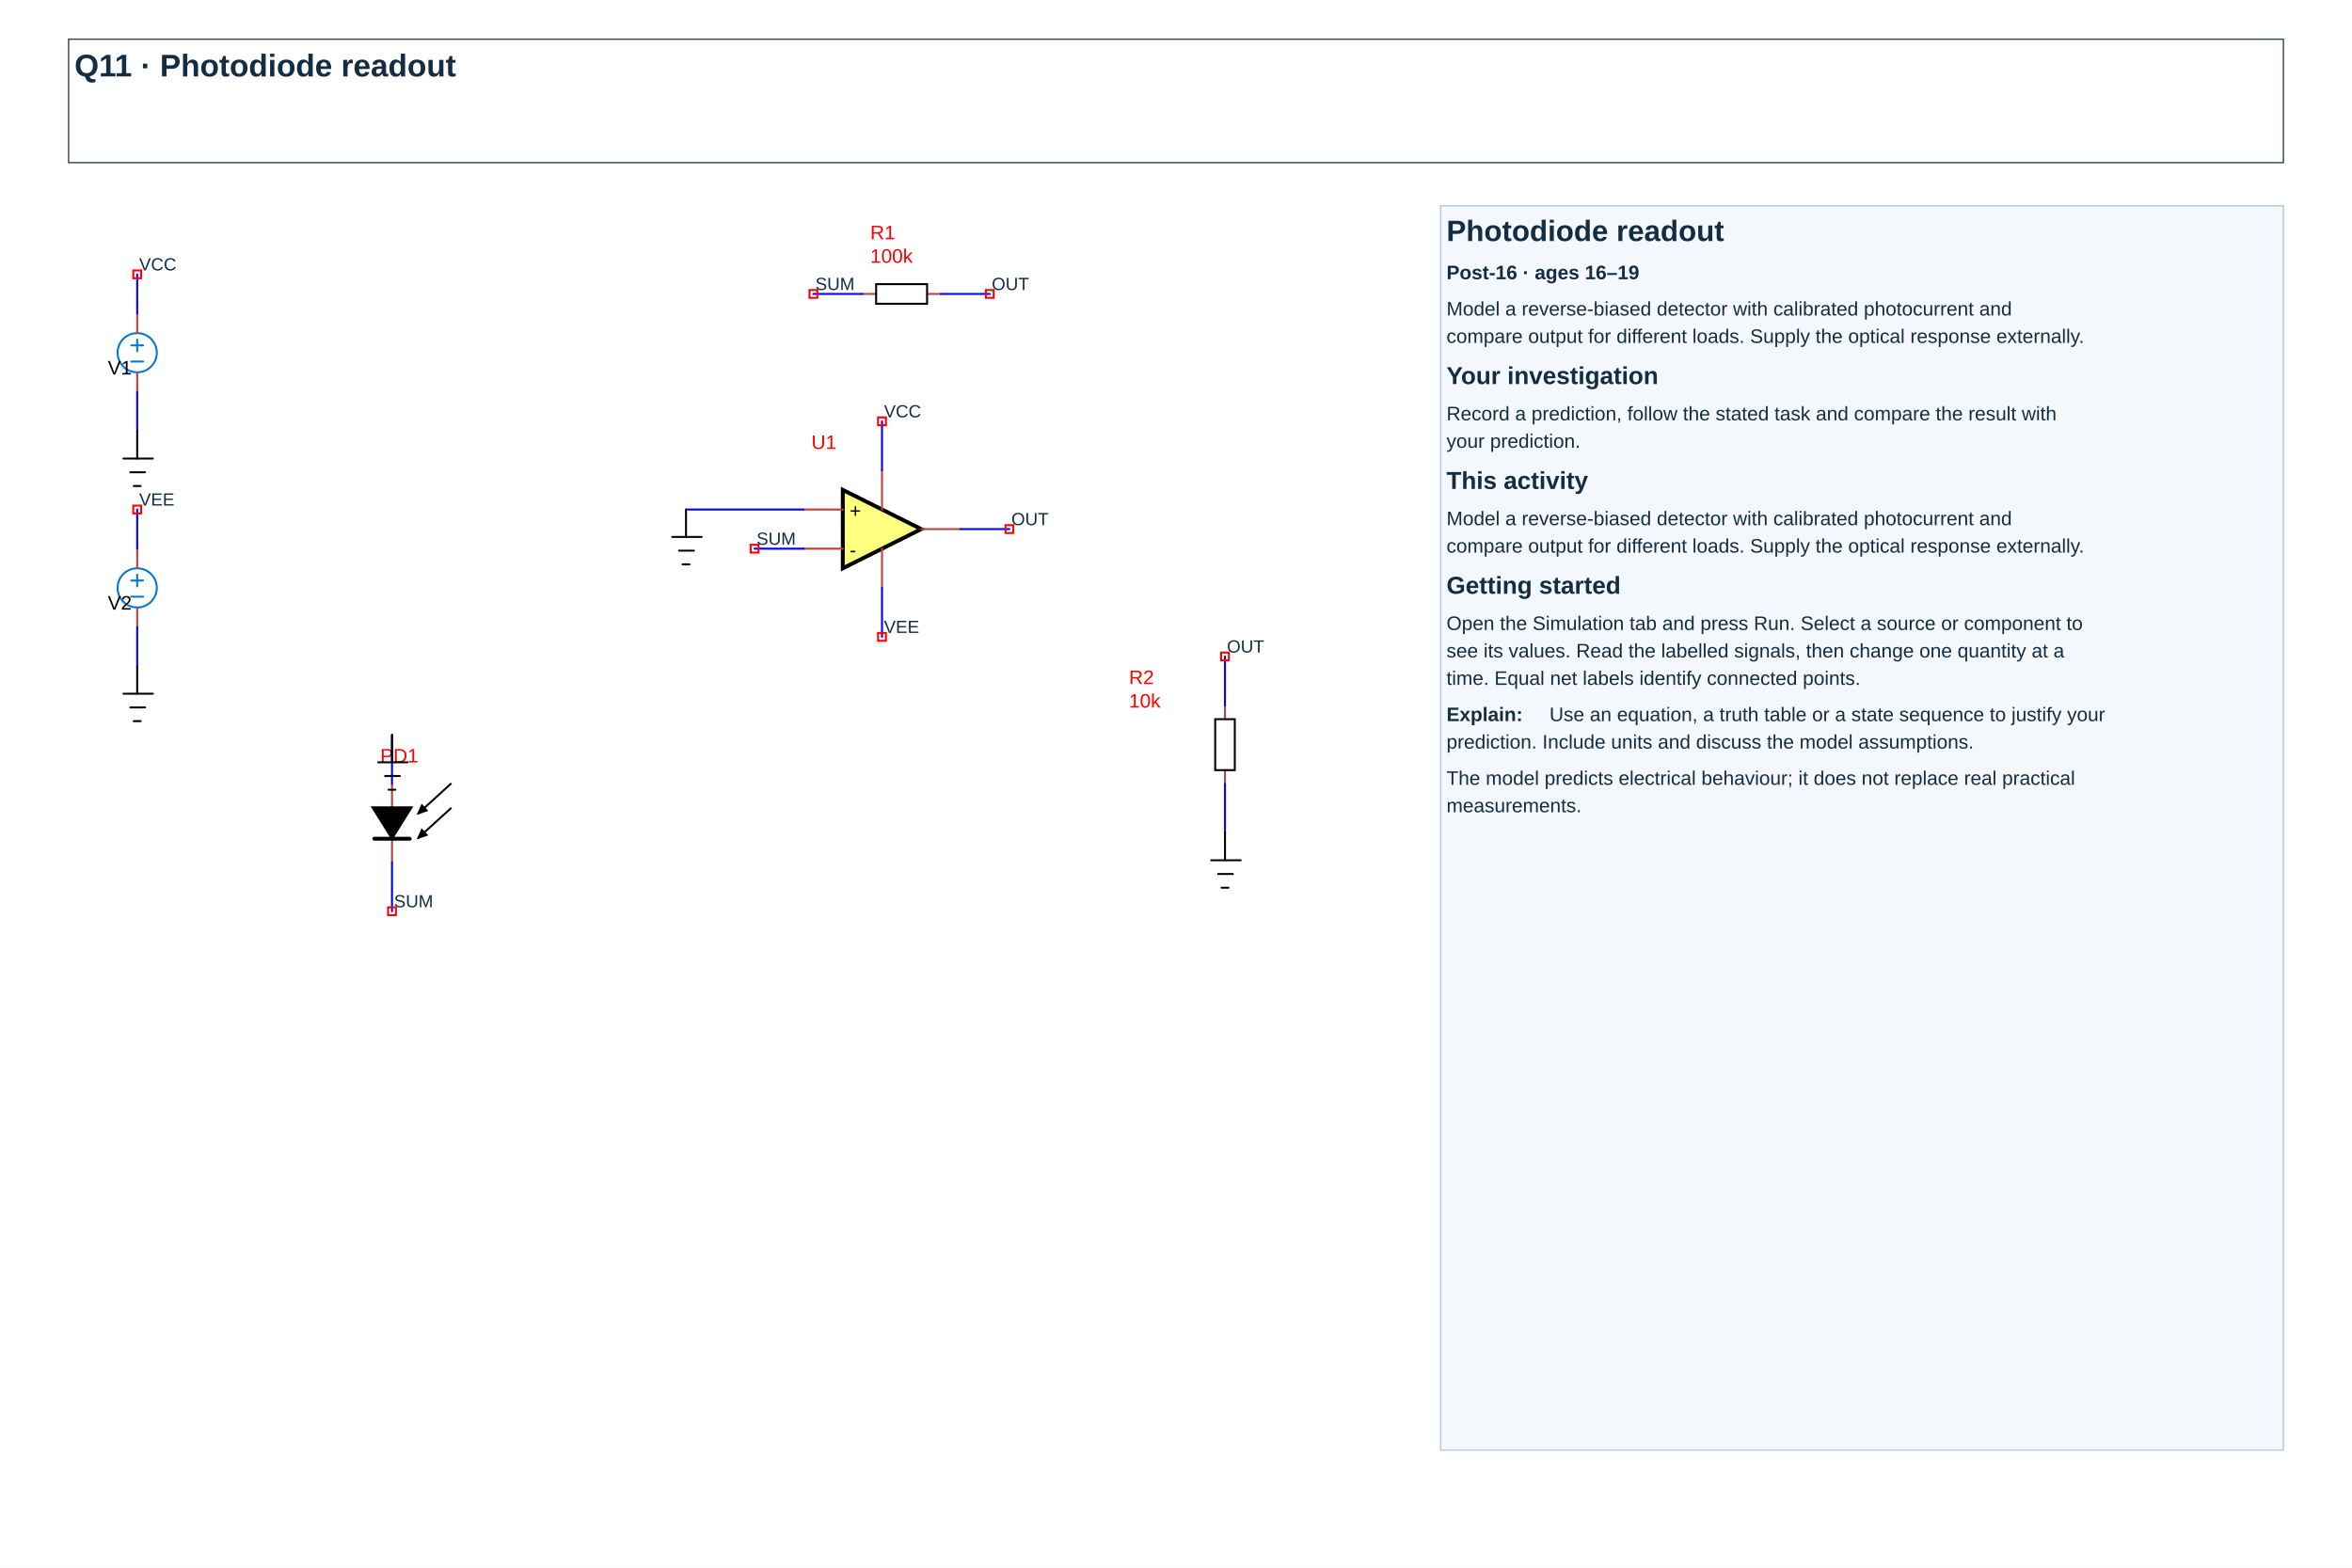
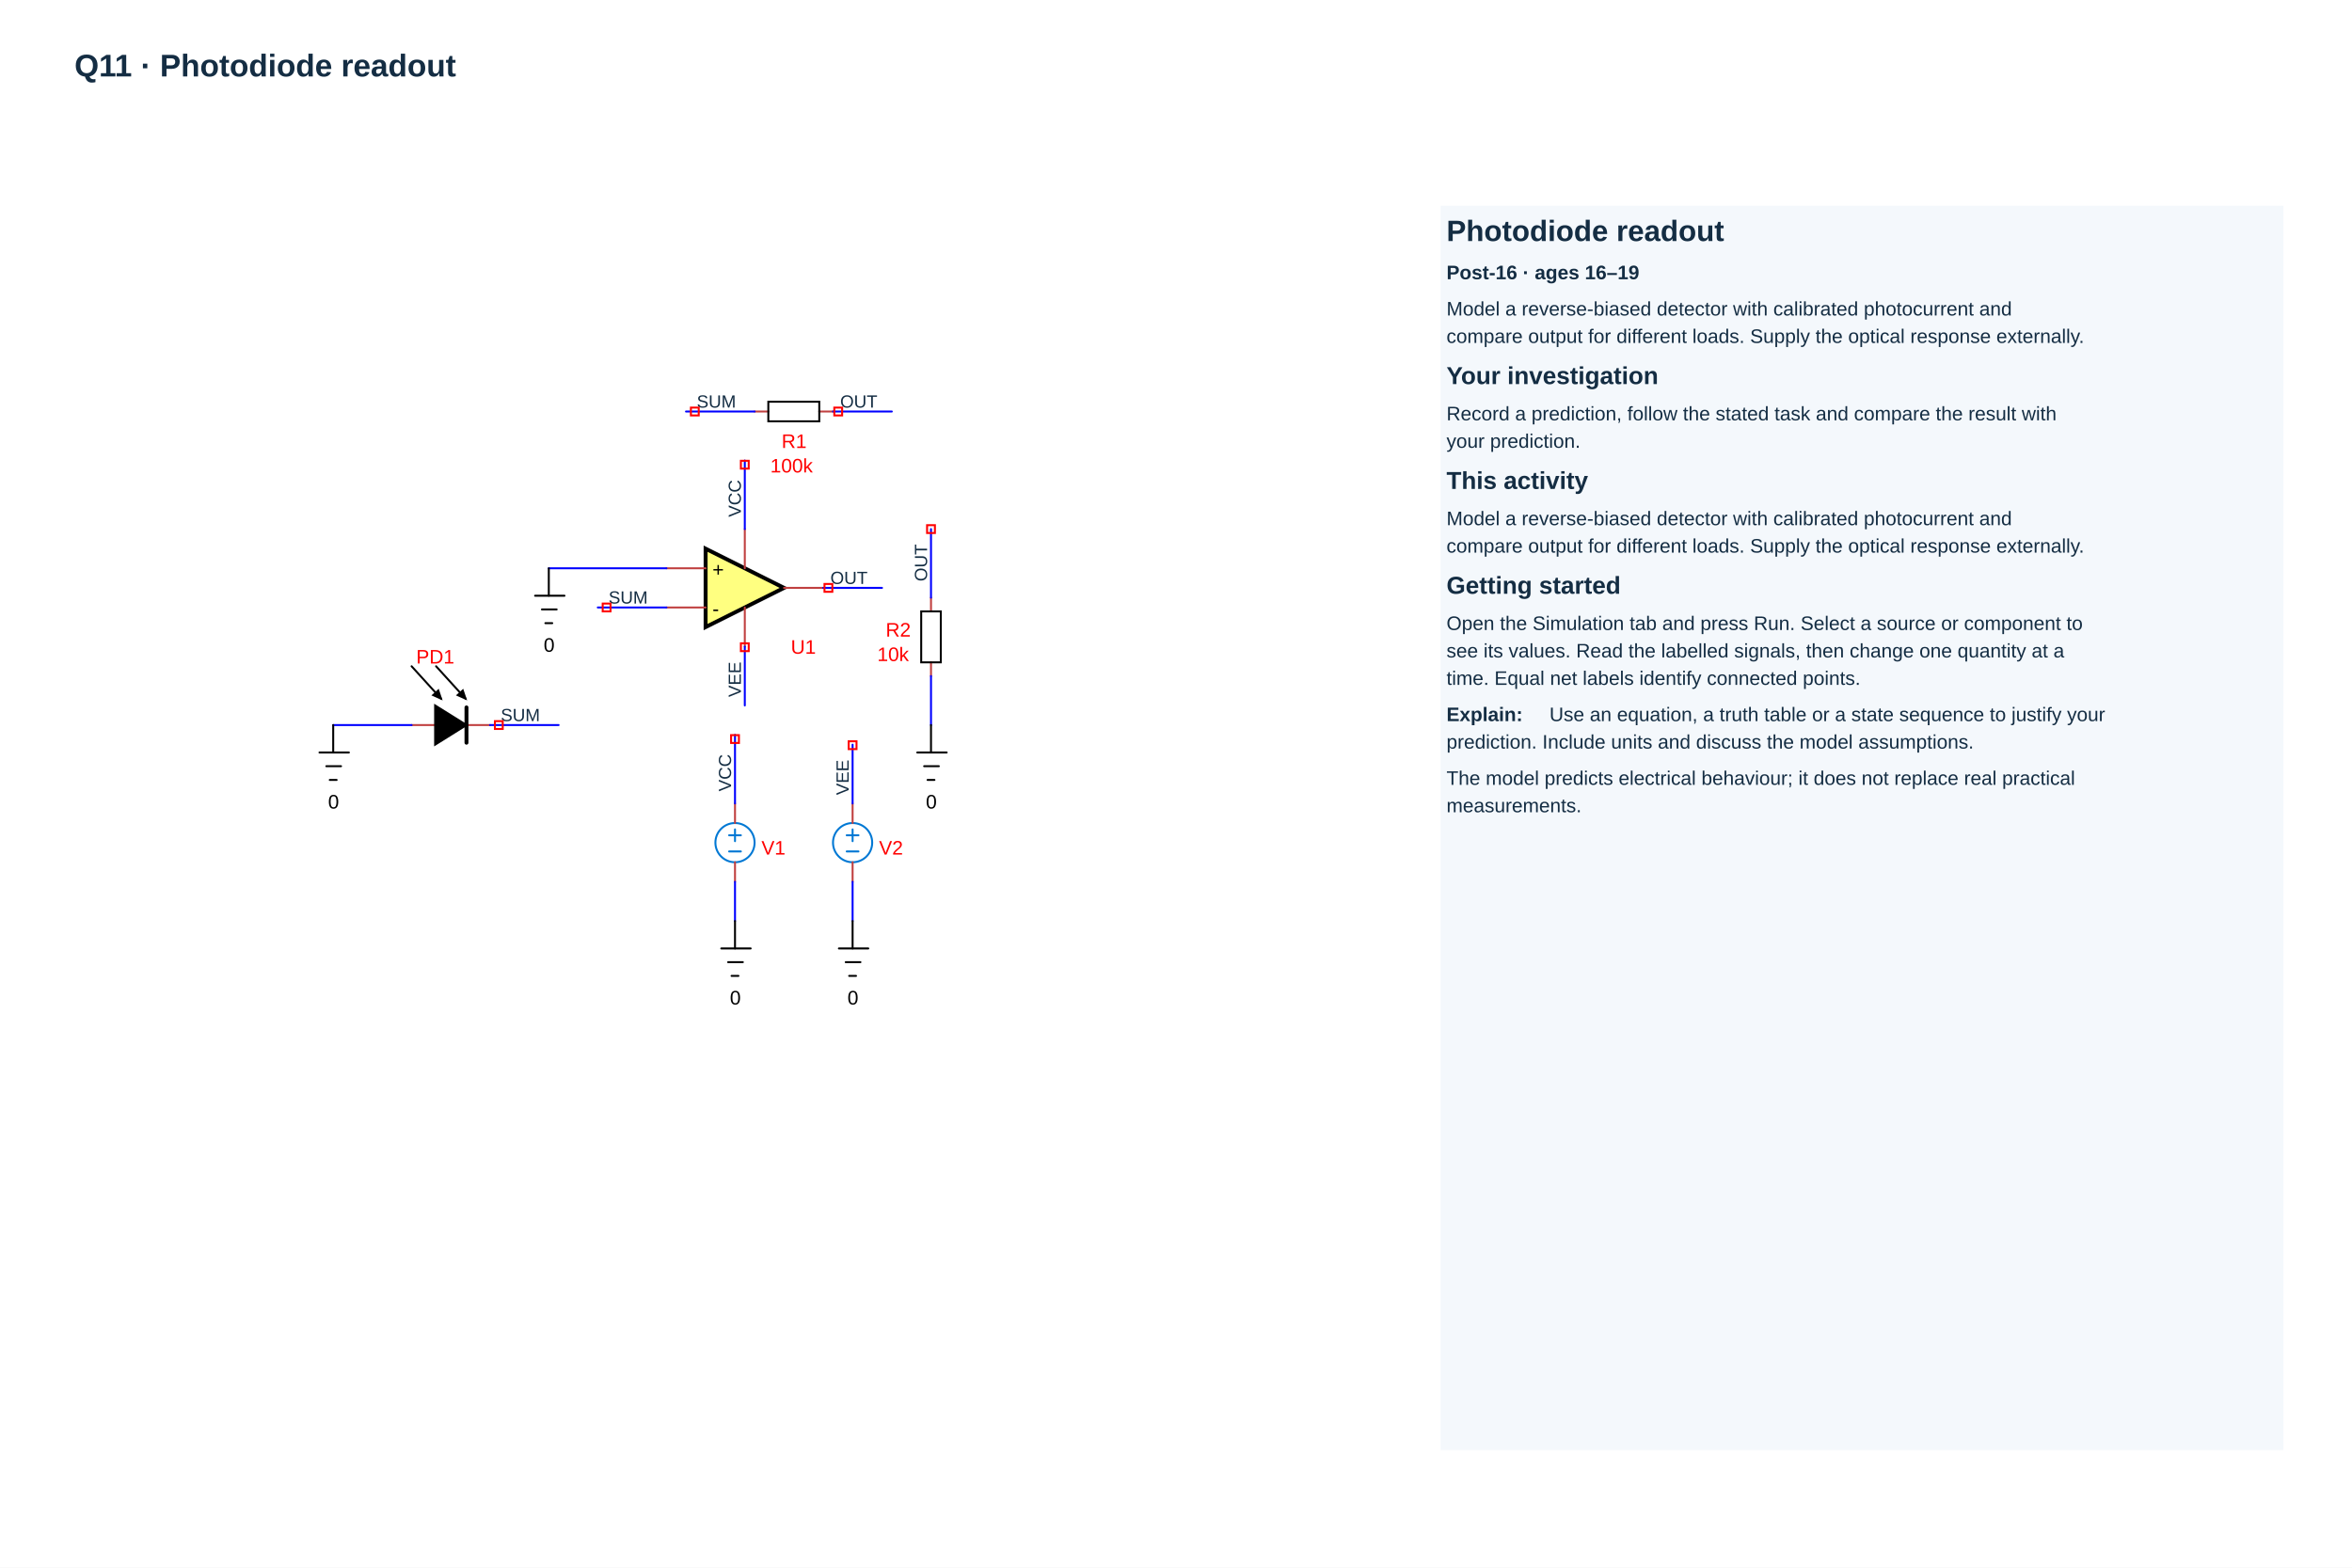
<svg xmlns="http://www.w3.org/2000/svg" width="1800" height="1200" viewBox="0 0 1200 800">
  <rect width="1200" height="800" fill="white" />
  <defs>
    <filter id="dropshadow" height="130%">
      <feGaussianBlur in="SourceAlpha" stdDeviation="3" />
      <feOffset dx="1" dy="1" result="offsetblur" />
      <feMerge>
        <feMergeNode />
        <feMergeNode in="SourceGraphic" />
      </feMerge>
    </filter>
  </defs>
-   <ellipse cx="70" cy="180" rx="10" ry="10" style="fill:none;stroke:#0078d4;stroke-width:1" />
-   <rect x="60" y="160" rx="0" ry="0" width="20" height="40" style="fill:none" />
-   <path d="M67 176.25 L73 176.25" style="fill:none;stroke:#0078d4;stroke-width:1" stroke-linecap="round" />
-   <path d="M70 173.25 L70 179.25" style="fill:none;stroke:#0078d4;stroke-width:1" stroke-linecap="round" />
-   <path d="M67 184.5 L73 184.5" style="fill:none;stroke:#0078d4;stroke-width:1" stroke-linecap="round" />
-   <g transform="rotate(90 70,160)">
-     <line x1="70" y1="160" x2="80" y2="160" stroke-linecap="round" />
-     <g style="fill:none;stroke:black;stroke-width:1">
-       <g style="stroke:#c04040">
-         <line x1="70" y1="160" x2="80" y2="160" stroke-linecap="round" />
-       </g>
-       <g style="stroke-width:0.6" />
-     </g>
-   </g>
-   <g transform="rotate(270 70,200)">
-     <line x1="70" y1="200" x2="80" y2="200" stroke-linecap="round" />
-     <g style="fill:none;stroke:black;stroke-width:1">
-       <g style="stroke:#c04040">
-         <line x1="70" y1="200" x2="80" y2="200" stroke-linecap="round" />
-       </g>
-       <g style="stroke-width:0.6" />
-     </g>
-   </g>
-   <g transform="translate( 54 181.1)">
-     <text x="1" y="10" fill="#000000" style="pointer-events:none;font-size:10px;font-family:Arial;font-weight:normal;font-style:normal;white-space:pre">
+   <ellipse cx="375" cy="430" rx="10" ry="10" style="fill:none;stroke:#0078d4;stroke-width:1" />
+   <rect x="365" y="410" rx="0" ry="0" width="20" height="40" style="fill:none" />
+   <path d="M372 426.25 L378 426.25" style="fill:none;stroke:#0078d4;stroke-width:1" stroke-linecap="round" />
+   <path d="M375 423.25 L375 429.25" style="fill:none;stroke:#0078d4;stroke-width:1" stroke-linecap="round" />
+   <path d="M372 434.5 L378 434.5" style="fill:none;stroke:#0078d4;stroke-width:1" stroke-linecap="round" />
+   <g transform="rotate(90 375,410)">
+     <line x1="375" y1="410" x2="385" y2="410" stroke-linecap="round" />
+     <g style="fill:none;stroke:black;stroke-width:1">
+       <g style="stroke:#c04040">
+         <line x1="375" y1="410" x2="385" y2="410" stroke-linecap="round" />
+       </g>
+       <g style="stroke-width:0.6" />
+     </g>
+   </g>
+   <g transform="rotate(270 375,450)">
+     <line x1="375" y1="450" x2="385" y2="450" stroke-linecap="round" />
+     <g style="fill:none;stroke:black;stroke-width:1">
+       <g style="stroke:#c04040">
+         <line x1="375" y1="450" x2="385" y2="450" stroke-linecap="round" />
+       </g>
+       <g style="stroke-width:0.6" />
+     </g>
+   </g>
+   <g transform="translate( 387.5 426.1)">
+     <text x="1" y="10" fill="#FF0000" style="pointer-events:none;font-size:10px;font-family:Arial;font-weight:normal;font-style:normal;white-space:pre">
      <tspan>V1</tspan>
    </text>
  </g>
-   <path d="M70 160 L70 140" style="fill:none;stroke:#0000ff;stroke-width:1" stroke-linecap="round" />
-   <g transform="translate( 70 128.99)">
+   <path d="M375 410 L375 375" style="fill:none;stroke:#0000ff;stroke-width:1" stroke-linecap="round" />
+   <g transform="translate( 363.99 404.8627) rotate( 270 0 0 )">
    <text x="1" y="9" fill="#142d43" style="pointer-events:none;font-size:9px;font-family:Arial;font-weight:normal;font-style:normal;white-space:pre">
      <tspan>VCC</tspan>
    </text>
  </g>
-   <rect x="68" y="138" width="4" height="4" style="stroke:red;stroke-width:1;fill:none" />
-   <path d="M70 200 L70 220" style="fill:none;stroke:#0000ff;stroke-width:1" stroke-linecap="round" />
-   <g transform="">
-     <line x1="70" y1="220" x2="70" y2="234" style="fill:none;stroke:#000000;stroke-width:1;stroke-linecap:round" />
-     <path d="M63 234 L78 234 M66.5 241 L74 241 M71.75 248 L68.25 248" style="fill:none;stroke:#000000;stroke-width:1;stroke-linecap:round" />
-   </g>
-   <ellipse cx="70" cy="300" rx="10" ry="10" style="fill:none;stroke:#0078d4;stroke-width:1" />
-   <rect x="60" y="280" rx="0" ry="0" width="20" height="40" style="fill:none" />
-   <path d="M67 296.25 L73 296.25" style="fill:none;stroke:#0078d4;stroke-width:1" stroke-linecap="round" />
-   <path d="M70 293.25 L70 299.25" style="fill:none;stroke:#0078d4;stroke-width:1" stroke-linecap="round" />
-   <path d="M67 304.5 L73 304.5" style="fill:none;stroke:#0078d4;stroke-width:1" stroke-linecap="round" />
-   <g transform="rotate(90 70,280)">
-     <line x1="70" y1="280" x2="80" y2="280" stroke-linecap="round" />
-     <g style="fill:none;stroke:black;stroke-width:1">
-       <g style="stroke:#c04040">
-         <line x1="70" y1="280" x2="80" y2="280" stroke-linecap="round" />
-       </g>
-       <g style="stroke-width:0.6" />
-     </g>
-   </g>
-   <g transform="rotate(270 70,320)">
-     <line x1="70" y1="320" x2="80" y2="320" stroke-linecap="round" />
-     <g style="fill:none;stroke:black;stroke-width:1">
-       <g style="stroke:#c04040">
-         <line x1="70" y1="320" x2="80" y2="320" stroke-linecap="round" />
-       </g>
-       <g style="stroke-width:0.6" />
-     </g>
-   </g>
-   <g transform="translate( 54 301.1)">
-     <text x="1" y="10" fill="#000000" style="pointer-events:none;font-size:10px;font-family:Arial;font-weight:normal;font-style:normal;white-space:pre">
+   <rect x="373" y="375.137" width="4" height="4" style="stroke:red;stroke-width:1;fill:none" />
+   <path d="M375 450 L375 470" style="fill:none;stroke:#0000ff;stroke-width:1" stroke-linecap="round" />
+   <g transform="translate( 371.3945 502.6)">
+     <text x="1" y="10" fill="#000000" style="pointer-events:none;font-size:10px;font-family:Arial;font-weight:normal;font-style:normal;white-space:pre">
+       <tspan>0</tspan>
+     </text>
+   </g>
+   <g transform="">
+     <line x1="375" y1="470" x2="375" y2="484" style="fill:none;stroke:#000000;stroke-width:1;stroke-linecap:round" />
+     <path d="M368 484 L383 484 M371.5 491 L379 491 M376.75 498 L373.25 498" style="fill:none;stroke:#000000;stroke-width:1;stroke-linecap:round" />
+   </g>
+   <ellipse cx="435" cy="430" rx="10" ry="10" style="fill:none;stroke:#0078d4;stroke-width:1" />
+   <rect x="425" y="410" rx="0" ry="0" width="20" height="40" style="fill:none" />
+   <path d="M432 426.25 L438 426.25" style="fill:none;stroke:#0078d4;stroke-width:1" stroke-linecap="round" />
+   <path d="M435 423.25 L435 429.25" style="fill:none;stroke:#0078d4;stroke-width:1" stroke-linecap="round" />
+   <path d="M432 434.5 L438 434.5" style="fill:none;stroke:#0078d4;stroke-width:1" stroke-linecap="round" />
+   <g transform="rotate(90 435,410)">
+     <line x1="435" y1="410" x2="445" y2="410" stroke-linecap="round" />
+     <g style="fill:none;stroke:black;stroke-width:1">
+       <g style="stroke:#c04040">
+         <line x1="435" y1="410" x2="445" y2="410" stroke-linecap="round" />
+       </g>
+       <g style="stroke-width:0.6" />
+     </g>
+   </g>
+   <g transform="rotate(270 435,450)">
+     <line x1="435" y1="450" x2="445" y2="450" stroke-linecap="round" />
+     <g style="fill:none;stroke:black;stroke-width:1">
+       <g style="stroke:#c04040">
+         <line x1="435" y1="450" x2="445" y2="450" stroke-linecap="round" />
+       </g>
+       <g style="stroke-width:0.6" />
+     </g>
+   </g>
+   <g transform="translate( 447.5 426.1)">
+     <text x="1" y="10" fill="#FF0000" style="pointer-events:none;font-size:10px;font-family:Arial;font-weight:normal;font-style:normal;white-space:pre">
      <tspan>V2</tspan>
    </text>
  </g>
-   <path d="M70 280 L70 260" style="fill:none;stroke:#0000ff;stroke-width:1" stroke-linecap="round" />
-   <g transform="translate( 70 248.99)">
+   <path d="M435 410 L435 380" style="fill:none;stroke:#0000ff;stroke-width:1" stroke-linecap="round" />
+   <g transform="translate( 423.99 406.7229) rotate( 270 0 0 )">
    <text x="1" y="9" fill="#142d43" style="pointer-events:none;font-size:9px;font-family:Arial;font-weight:normal;font-style:normal;white-space:pre">
      <tspan>VEE</tspan>
    </text>
  </g>
-   <rect x="68" y="258" width="4" height="4" style="stroke:red;stroke-width:1;fill:none" />
-   <path d="M70 320 L70 340" style="fill:none;stroke:#0000ff;stroke-width:1" stroke-linecap="round" />
-   <g transform="">
-     <line x1="70" y1="340" x2="70" y2="354" style="fill:none;stroke:#000000;stroke-width:1;stroke-linecap:round" />
-     <path d="M63 354 L78 354 M66.5 361 L74 361 M71.75 368 L68.25 368" style="fill:none;stroke:#000000;stroke-width:1;stroke-linecap:round" />
-   </g>
-   <path d="M430 250 L430 290 L470 270 L430 250 Z" style="fill:#ffff80;stroke:#000000;stroke-width:2" stroke-linecap="round" />
-   <g transform="translate( 432.5 254.1)">
+   <rect x="433" y="378.277" width="4" height="4" style="stroke:red;stroke-width:1;fill:none" />
+   <path d="M435 450 L435 470" style="fill:none;stroke:#0000ff;stroke-width:1" stroke-linecap="round" />
+   <g transform="translate( 431.3945 502.6)">
+     <text x="1" y="10" fill="#000000" style="pointer-events:none;font-size:10px;font-family:Arial;font-weight:normal;font-style:normal;white-space:pre">
+       <tspan>0</tspan>
+     </text>
+   </g>
+   <g transform="">
+     <line x1="435" y1="470" x2="435" y2="484" style="fill:none;stroke:#000000;stroke-width:1;stroke-linecap:round" />
+     <path d="M428 484 L443 484 M431.5 491 L439 491 M436.75 498 L433.25 498" style="fill:none;stroke:#000000;stroke-width:1;stroke-linecap:round" />
+   </g>
+   <path d="M360 280 L360 320 L400 300 L360 280 Z" style="fill:#ffff80;stroke:#000000;stroke-width:2" stroke-linecap="round" />
+   <g transform="translate( 362.5 284.1)">
    <text x="1" y="10" fill="#000000" style="pointer-events:none;font-size:10px;font-family:Arial;font-weight:normal;font-style:normal;white-space:pre">
      <tspan>+</tspan>
    </text>
  </g>
  <g transform="">
-     <line x1="410" y1="260" x2="430" y2="260" stroke-linecap="round" />
-     <g style="fill:none;stroke:black;stroke-width:1">
-       <g style="stroke:#c04040">
-         <line x1="410" y1="260" x2="430" y2="260" stroke-linecap="round" />
-       </g>
-       <g style="stroke-width:0.6" />
-     </g>
-   </g>
-   <g transform="translate( 432.5 274.1)">
+     <line x1="340" y1="290" x2="360" y2="290" stroke-linecap="round" />
+     <g style="fill:none;stroke:black;stroke-width:1">
+       <g style="stroke:#c04040">
+         <line x1="340" y1="290" x2="360" y2="290" stroke-linecap="round" />
+       </g>
+       <g style="stroke-width:0.6" />
+     </g>
+   </g>
+   <g transform="translate( 362.5 304.1)">
    <text x="1" y="10" fill="#000000" style="pointer-events:none;font-size:10px;font-family:Arial;font-weight:normal;font-style:normal;white-space:pre">
      <tspan>-</tspan>
    </text>
  </g>
  <g transform="">
-     <line x1="410" y1="280" x2="430" y2="280" stroke-linecap="round" />
-     <g style="fill:none;stroke:black;stroke-width:1">
-       <g style="stroke:#c04040">
-         <line x1="410" y1="280" x2="430" y2="280" stroke-linecap="round" />
-       </g>
-       <g style="stroke-width:0.6" />
-     </g>
-   </g>
-   <g transform="rotate(180 490,270)">
-     <line x1="490" y1="270" x2="510" y2="270" stroke-linecap="round" />
-     <g style="fill:none;stroke:black;stroke-width:1">
-       <g style="stroke:#c04040">
-         <line x1="490" y1="270" x2="510" y2="270" stroke-linecap="round" />
-       </g>
-       <g style="stroke-width:0.6" />
-     </g>
-   </g>
-   <g transform="rotate(270 450,300)">
-     <line x1="450" y1="300" x2="470" y2="300" stroke-linecap="round" />
-     <g style="fill:none;stroke:black;stroke-width:1">
-       <g style="stroke:#c04040">
-         <line x1="450" y1="300" x2="470" y2="300" stroke-linecap="round" />
-       </g>
-       <g style="stroke-width:0.6" />
-     </g>
-   </g>
-   <g transform="rotate(90 450,240)">
-     <line x1="450" y1="240" x2="470" y2="240" stroke-linecap="round" />
-     <g style="fill:none;stroke:black;stroke-width:1">
-       <g style="stroke:#c04040">
-         <line x1="450" y1="240" x2="470" y2="240" stroke-linecap="round" />
-       </g>
-       <g style="stroke-width:0.6" />
-     </g>
-   </g>
-   <g transform="translate( 413 219.1)">
+     <line x1="340" y1="310" x2="360" y2="310" stroke-linecap="round" />
+     <g style="fill:none;stroke:black;stroke-width:1">
+       <g style="stroke:#c04040">
+         <line x1="340" y1="310" x2="360" y2="310" stroke-linecap="round" />
+       </g>
+       <g style="stroke-width:0.6" />
+     </g>
+   </g>
+   <g transform="rotate(180 420,300)">
+     <line x1="420" y1="300" x2="440" y2="300" stroke-linecap="round" />
+     <g style="fill:none;stroke:black;stroke-width:1">
+       <g style="stroke:#c04040">
+         <line x1="420" y1="300" x2="440" y2="300" stroke-linecap="round" />
+       </g>
+       <g style="stroke-width:0.6" />
+     </g>
+   </g>
+   <g transform="rotate(270 380,330)">
+     <line x1="380" y1="330" x2="400" y2="330" stroke-linecap="round" />
+     <g style="fill:none;stroke:black;stroke-width:1">
+       <g style="stroke:#c04040">
+         <line x1="380" y1="330" x2="400" y2="330" stroke-linecap="round" />
+       </g>
+       <g style="stroke-width:0.6" />
+     </g>
+   </g>
+   <g transform="rotate(90 380,270)">
+     <line x1="380" y1="270" x2="400" y2="270" stroke-linecap="round" />
+     <g style="fill:none;stroke:black;stroke-width:1">
+       <g style="stroke:#c04040">
+         <line x1="380" y1="270" x2="400" y2="270" stroke-linecap="round" />
+       </g>
+       <g style="stroke-width:0.6" />
+     </g>
+   </g>
+   <g transform="translate( 402.5 323.6)">
    <text x="1" y="10" fill="#FF0000" style="pointer-events:none;font-size:10px;font-family:Arial;font-weight:normal;font-style:normal;white-space:pre">
      <tspan>U1</tspan>
    </text>
  </g>
-   <path d="M410 260 L350 260" style="fill:none;stroke:#0000ff;stroke-width:1" stroke-linecap="round" />
-   <g transform="">
-     <line x1="350" y1="260" x2="350" y2="274" style="fill:none;stroke:#000000;stroke-width:1;stroke-linecap:round" />
-     <path d="M343 274 L358 274 M346.5 281 L354 281 M351.75 288 L348.25 288" style="fill:none;stroke:#000000;stroke-width:1;stroke-linecap:round" />
-   </g>
-   <path d="M410 280 L385 280" style="fill:none;stroke:#0000ff;stroke-width:1" stroke-linecap="round" />
-   <g transform="translate( 385 268.99)">
+   <path d="M340 290 L280 290" style="fill:none;stroke:#0000ff;stroke-width:1" stroke-linecap="round" />
+   <g transform="translate( 276.3945 322.6)">
+     <text x="1" y="10" fill="#000000" style="pointer-events:none;font-size:10px;font-family:Arial;font-weight:normal;font-style:normal;white-space:pre">
+       <tspan>0</tspan>
+     </text>
+   </g>
+   <g transform="">
+     <line x1="280" y1="290" x2="280" y2="304" style="fill:none;stroke:#000000;stroke-width:1;stroke-linecap:round" />
+     <path d="M273 304 L288 304 M276.5 311 L284 311 M281.75 318 L278.25 318" style="fill:none;stroke:#000000;stroke-width:1;stroke-linecap:round" />
+   </g>
+   <path d="M340 310 L305 310" style="fill:none;stroke:#0000ff;stroke-width:1" stroke-linecap="round" />
+   <g transform="translate( 309.4975 298.99)">
    <text x="1" y="9" fill="#142d43" style="pointer-events:none;font-size:9px;font-family:Arial;font-weight:normal;font-style:normal;white-space:pre">
      <tspan>SUM</tspan>
    </text>
  </g>
-   <rect x="383" y="278" width="4" height="4" style="stroke:red;stroke-width:1;fill:none" />
-   <path d="M490 270 L515 270" style="fill:none;stroke:#0000ff;stroke-width:1" stroke-linecap="round" />
-   <g transform="translate( 515 258.99)">
+   <rect x="307.497" y="308" width="4" height="4" style="stroke:red;stroke-width:1;fill:none" />
+   <path d="M420 300 L450 300" style="fill:none;stroke:#0000ff;stroke-width:1" stroke-linecap="round" />
+   <g transform="translate( 422.6602 288.99)">
    <text x="1" y="9" fill="#142d43" style="pointer-events:none;font-size:9px;font-family:Arial;font-weight:normal;font-style:normal;white-space:pre">
      <tspan>OUT</tspan>
    </text>
  </g>
-   <rect x="513" y="268" width="4" height="4" style="stroke:red;stroke-width:1;fill:none" />
-   <path d="M450 240 L450 215" style="fill:none;stroke:#0000ff;stroke-width:1" stroke-linecap="round" />
-   <g transform="translate( 450 203.99)">
+   <rect x="420.66" y="298" width="4" height="4" style="stroke:red;stroke-width:1;fill:none" />
+   <path d="M380 270 L380 235" style="fill:none;stroke:#0000ff;stroke-width:1" stroke-linecap="round" />
+   <g transform="translate( 368.99 264.8627) rotate( 270 0 0 )">
    <text x="1" y="9" fill="#142d43" style="pointer-events:none;font-size:9px;font-family:Arial;font-weight:normal;font-style:normal;white-space:pre">
      <tspan>VCC</tspan>
    </text>
  </g>
-   <rect x="448" y="213" width="4" height="4" style="stroke:red;stroke-width:1;fill:none" />
-   <path d="M450 300 L450 325" style="fill:none;stroke:#0000ff;stroke-width:1" stroke-linecap="round" />
-   <g transform="translate( 450 313.99)">
+   <rect x="378" y="235.137" width="4" height="4" style="stroke:red;stroke-width:1;fill:none" />
+   <path d="M380 330 L380 360" style="fill:none;stroke:#0000ff;stroke-width:1" stroke-linecap="round" />
+   <g transform="translate( 368.99 356.7229) rotate( 270 0 0 )">
    <text x="1" y="9" fill="#142d43" style="pointer-events:none;font-size:9px;font-family:Arial;font-weight:normal;font-style:normal;white-space:pre">
      <tspan>VEE</tspan>
    </text>
  </g>
-   <rect x="448" y="323" width="4" height="4" style="stroke:red;stroke-width:1;fill:none" />
-   <g transform="rotate(90 200,400)">
-     <line x1="200" y1="400" x2="212" y2="400" stroke-linecap="round" />
-     <g style="fill:none;stroke:black;stroke-width:1">
-       <g style="stroke:#c04040">
-         <line x1="200" y1="400" x2="212" y2="400" stroke-linecap="round" />
-       </g>
-       <g style="stroke-width:0.6" />
-     </g>
-   </g>
-   <g transform="rotate(270 200,440)">
-     <line x1="200" y1="440" x2="212" y2="440" stroke-linecap="round" />
-     <g style="fill:none;stroke:black;stroke-width:1">
-       <g style="stroke:#c04040">
-         <line x1="200" y1="440" x2="212" y2="440" stroke-linecap="round" />
-       </g>
-       <g style="stroke-width:0.6" />
-     </g>
-   </g>
-   <path d="M191 428 L209 428" style="fill:none;stroke:#000000;stroke-width:2" stroke-linecap="round" />
-   <path d="M190 412 L200 428 L210 412 L190 412 Z" style="fill:#000000;stroke:#000000;stroke-width:1" stroke-linecap="round" />
-   <path d="M230 400 L213.5 415" style="fill:none;stroke:#000000;stroke-width:1" stroke-linecap="round" />
-   <path d="M213.5 415 L217.637 413.604 L215.283 411.014 L213.5 415 Z" style="fill:#000000;stroke:#000000;stroke-width:1" stroke-linecap="round" />
-   <path d="M230 412.5 L213.5 427.5" style="fill:none;stroke:#000000;stroke-width:1" stroke-linecap="round" />
-   <path d="M213.5 427.5 L217.637 426.104 L215.283 423.514 L213.5 427.5 Z" style="fill:#000000;stroke:#000000;stroke-width:1" stroke-linecap="round" />
-   <g transform="translate( 193 379.1)">
+   <rect x="378" y="328.277" width="4" height="4" style="stroke:red;stroke-width:1;fill:none" />
+   <g transform="">
+     <line x1="210" y1="370" x2="222" y2="370" stroke-linecap="round" />
+     <g style="fill:none;stroke:black;stroke-width:1">
+       <g style="stroke:#c04040">
+         <line x1="210" y1="370" x2="222" y2="370" stroke-linecap="round" />
+       </g>
+       <g style="stroke-width:0.6" />
+     </g>
+   </g>
+   <g transform="rotate(180 250,370)">
+     <line x1="250" y1="370" x2="262" y2="370" stroke-linecap="round" />
+     <g style="fill:none;stroke:black;stroke-width:1">
+       <g style="stroke:#c04040">
+         <line x1="250" y1="370" x2="262" y2="370" stroke-linecap="round" />
+       </g>
+       <g style="stroke-width:0.6" />
+     </g>
+   </g>
+   <path d="M238 379 L238 361" style="fill:none;stroke:#000000;stroke-width:2" stroke-linecap="round" />
+   <path d="M222 380 L238 370 L222 360 L222 380 Z" style="fill:#000000;stroke:#000000;stroke-width:1" stroke-linecap="round" />
+   <path d="M210 340 L225 356.5" style="fill:none;stroke:#000000;stroke-width:1" stroke-linecap="round" />
+   <path d="M225 356.5 L223.604 352.363 L221.014 354.717 L225 356.5 Z" style="fill:#000000;stroke:#000000;stroke-width:1" stroke-linecap="round" />
+   <path d="M222.5 340 L237.5 356.5" style="fill:none;stroke:#000000;stroke-width:1" stroke-linecap="round" />
+   <path d="M237.5 356.5 L236.104 352.363 L233.514 354.717 L237.5 356.5 Z" style="fill:#000000;stroke:#000000;stroke-width:1" stroke-linecap="round" />
+   <g transform="translate( 211.3555 328.6)">
    <text x="1" y="10" fill="#FF0000" style="pointer-events:none;font-size:10px;font-family:Arial;font-weight:normal;font-style:normal;white-space:pre">
      <tspan>PD1</tspan>
    </text>
  </g>
-   <path d="M200 400 L200 375" style="fill:none;stroke:#0000ff;stroke-width:1" stroke-linecap="round" />
-   <g transform="">
-     <line x1="200" y1="375" x2="200" y2="389" style="fill:none;stroke:#000000;stroke-width:1;stroke-linecap:round" />
-     <path d="M193 389 L208 389 M196.5 396 L204 396 M201.75 403 L198.25 403" style="fill:none;stroke:#000000;stroke-width:1;stroke-linecap:round" />
-   </g>
-   <path d="M200 440 L200 465" style="fill:none;stroke:#0000ff;stroke-width:1" stroke-linecap="round" />
-   <g transform="translate( 200 453.99)">
+   <path d="M210 370 L170 370" style="fill:none;stroke:#0000ff;stroke-width:1" stroke-linecap="round" />
+   <g transform="translate( 166.3945 402.6)">
+     <text x="1" y="10" fill="#000000" style="pointer-events:none;font-size:10px;font-family:Arial;font-weight:normal;font-style:normal;white-space:pre">
+       <tspan>0</tspan>
+     </text>
+   </g>
+   <g transform="">
+     <line x1="170" y1="370" x2="170" y2="384" style="fill:none;stroke:#000000;stroke-width:1;stroke-linecap:round" />
+     <path d="M163 384 L178 384 M166.5 391 L174 391 M171.75 398 L168.25 398" style="fill:none;stroke:#000000;stroke-width:1;stroke-linecap:round" />
+   </g>
+   <path d="M250 370 L285 370" style="fill:none;stroke:#0000ff;stroke-width:1" stroke-linecap="round" />
+   <g transform="translate( 254.4975 358.99)">
    <text x="1" y="9" fill="#142d43" style="pointer-events:none;font-size:9px;font-family:Arial;font-weight:normal;font-style:normal;white-space:pre">
      <tspan>SUM</tspan>
    </text>
  </g>
-   <rect x="198" y="463" width="4" height="4" style="stroke:red;stroke-width:1;fill:none" />
-   <g transform="">
-     <line x1="440" y1="150" x2="447" y2="150" stroke-linecap="round" />
-     <g style="fill:none;stroke:black;stroke-width:1">
-       <g style="stroke:#c04040">
-         <line x1="440" y1="150" x2="447" y2="150" stroke-linecap="round" />
-       </g>
-       <g style="stroke-width:0.6" />
-     </g>
-   </g>
-   <g transform="rotate(180 480,150)">
-     <line x1="480" y1="150" x2="487" y2="150" stroke-linecap="round" />
-     <g style="fill:none;stroke:black;stroke-width:1">
-       <g style="stroke:#c04040">
-         <line x1="480" y1="150" x2="487" y2="150" stroke-linecap="round" />
-       </g>
-       <g style="stroke-width:0.6" />
-     </g>
-   </g>
-   <rect x="447" y="145" rx="0" ry="0" width="26" height="10" style="fill:none;stroke:#000000;stroke-width:1" />
-   <g transform="translate( 443 112.1)">
+   <rect x="252.497" y="368" width="4" height="4" style="stroke:red;stroke-width:1;fill:none" />
+   <g transform="">
+     <line x1="385" y1="210" x2="392" y2="210" stroke-linecap="round" />
+     <g style="fill:none;stroke:black;stroke-width:1">
+       <g style="stroke:#c04040">
+         <line x1="385" y1="210" x2="392" y2="210" stroke-linecap="round" />
+       </g>
+       <g style="stroke-width:0.6" />
+     </g>
+   </g>
+   <g transform="rotate(180 425,210)">
+     <line x1="425" y1="210" x2="432" y2="210" stroke-linecap="round" />
+     <g style="fill:none;stroke:black;stroke-width:1">
+       <g style="stroke:#c04040">
+         <line x1="425" y1="210" x2="432" y2="210" stroke-linecap="round" />
+       </g>
+       <g style="stroke-width:0.6" />
+     </g>
+   </g>
+   <rect x="392" y="205" rx="0" ry="0" width="26" height="10" style="fill:none;stroke:#000000;stroke-width:1" />
+   <g transform="translate( 397.7637 218.6)">
    <text x="1" y="10" fill="#FF0000" style="pointer-events:none;font-size:10px;font-family:Arial;font-weight:normal;font-style:normal;white-space:pre">
      <tspan>R1</tspan>
    </text>
  </g>
-   <g transform="translate( 443 124.1)">
+   <g transform="translate( 392 231.1)">
    <text x="1" y="10" fill="#FF0000" style="pointer-events:none;font-size:10px;font-family:Arial;font-weight:normal;font-style:normal;white-space:pre">
      <tspan>100k</tspan>
    </text>
  </g>
-   <path d="M440 150 L415 150" style="fill:none;stroke:#0000ff;stroke-width:1" stroke-linecap="round" />
-   <g transform="translate( 415 138.99)">
+   <path d="M385 210 L350 210" style="fill:none;stroke:#0000ff;stroke-width:1" stroke-linecap="round" />
+   <g transform="translate( 354.4975 198.99)">
    <text x="1" y="9" fill="#142d43" style="pointer-events:none;font-size:9px;font-family:Arial;font-weight:normal;font-style:normal;white-space:pre">
      <tspan>SUM</tspan>
    </text>
  </g>
-   <rect x="413" y="148" width="4" height="4" style="stroke:red;stroke-width:1;fill:none" />
-   <path d="M480 150 L505 150" style="fill:none;stroke:#0000ff;stroke-width:1" stroke-linecap="round" />
-   <g transform="translate( 505 138.99)">
+   <rect x="352.497" y="208" width="4" height="4" style="stroke:red;stroke-width:1;fill:none" />
+   <path d="M425 210 L455 210" style="fill:none;stroke:#0000ff;stroke-width:1" stroke-linecap="round" />
+   <g transform="translate( 427.6602 198.99)">
    <text x="1" y="9" fill="#142d43" style="pointer-events:none;font-size:9px;font-family:Arial;font-weight:normal;font-style:normal;white-space:pre">
      <tspan>OUT</tspan>
    </text>
  </g>
-   <rect x="503" y="148" width="4" height="4" style="stroke:red;stroke-width:1;fill:none" />
-   <g transform="rotate(90 625,360)">
-     <line x1="625" y1="360" x2="632" y2="360" stroke-linecap="round" />
-     <g style="fill:none;stroke:black;stroke-width:1">
-       <g style="stroke:#c04040">
-         <line x1="625" y1="360" x2="632" y2="360" stroke-linecap="round" />
-       </g>
-       <g style="stroke-width:0.6" />
-     </g>
-   </g>
-   <g transform="rotate(270 625,400)">
-     <line x1="625" y1="400" x2="632" y2="400" stroke-linecap="round" />
-     <g style="fill:none;stroke:black;stroke-width:1">
-       <g style="stroke:#c04040">
-         <line x1="625" y1="400" x2="632" y2="400" stroke-linecap="round" />
-       </g>
-       <g style="stroke-width:0.6" />
-     </g>
-   </g>
-   <rect x="620" y="367" rx="0" ry="0" width="10" height="26" style="fill:none;stroke:#000000;stroke-width:1" />
-   <g transform="translate( 575 339.1)">
+   <rect x="425.66" y="208" width="4" height="4" style="stroke:red;stroke-width:1;fill:none" />
+   <g transform="rotate(90 475,305)">
+     <line x1="475" y1="305" x2="482" y2="305" stroke-linecap="round" />
+     <g style="fill:none;stroke:black;stroke-width:1">
+       <g style="stroke:#c04040">
+         <line x1="475" y1="305" x2="482" y2="305" stroke-linecap="round" />
+       </g>
+       <g style="stroke-width:0.6" />
+     </g>
+   </g>
+   <g transform="rotate(270 475,345)">
+     <line x1="475" y1="345" x2="482" y2="345" stroke-linecap="round" />
+     <g style="fill:none;stroke:black;stroke-width:1">
+       <g style="stroke:#c04040">
+         <line x1="475" y1="345" x2="482" y2="345" stroke-linecap="round" />
+       </g>
+       <g style="stroke-width:0.6" />
+     </g>
+   </g>
+   <rect x="470" y="312" rx="0" ry="0" width="10" height="26" style="fill:none;stroke:#000000;stroke-width:1" />
+   <g transform="translate( 450.8945 314.85)">
    <text x="1" y="10" fill="#FF0000" style="pointer-events:none;font-size:10px;font-family:Arial;font-weight:normal;font-style:normal;white-space:pre">
      <tspan>R2</tspan>
    </text>
  </g>
-   <g transform="translate( 575 351.1)">
+   <g transform="translate( 446.5781 327.35)">
    <text x="1" y="10" fill="#FF0000" style="pointer-events:none;font-size:10px;font-family:Arial;font-weight:normal;font-style:normal;white-space:pre">
      <tspan>10k</tspan>
    </text>
  </g>
-   <path d="M625 360 L625 335" style="fill:none;stroke:#0000ff;stroke-width:1" stroke-linecap="round" />
-   <g transform="translate( 625 323.99)">
+   <path d="M475 305 L475 270" style="fill:none;stroke:#0000ff;stroke-width:1" stroke-linecap="round" />
+   <g transform="translate( 463.99 297.6797) rotate( 270 0 0 )">
    <text x="1" y="9" fill="#142d43" style="pointer-events:none;font-size:9px;font-family:Arial;font-weight:normal;font-style:normal;white-space:pre">
      <tspan>OUT</tspan>
    </text>
  </g>
-   <rect x="623" y="333" width="4" height="4" style="stroke:red;stroke-width:1;fill:none" />
-   <path d="M625 400 L625 425" style="fill:none;stroke:#0000ff;stroke-width:1" stroke-linecap="round" />
-   <g transform="">
-     <line x1="625" y1="425" x2="625" y2="439" style="fill:none;stroke:#000000;stroke-width:1;stroke-linecap:round" />
-     <path d="M618 439 L633 439 M621.5 446 L629 446 M626.75 453 L623.25 453" style="fill:none;stroke:#000000;stroke-width:1;stroke-linecap:round" />
-   </g>
-   <rect x="35" y="20" rx="0" ry="0" width="1130" height="63" style="fill:none;stroke:#32495f;stroke-width:0.7" />
+   <rect x="473" y="268" width="4" height="4" style="stroke:red;stroke-width:1;fill:none" />
+   <path d="M475 345 L475 370" style="fill:none;stroke:#0000ff;stroke-width:1" stroke-linecap="round" />
+   <g transform="translate( 471.3945 402.6)">
+     <text x="1" y="10" fill="#000000" style="pointer-events:none;font-size:10px;font-family:Arial;font-weight:normal;font-style:normal;white-space:pre">
+       <tspan>0</tspan>
+     </text>
+   </g>
+   <g transform="">
+     <line x1="475" y1="370" x2="475" y2="384" style="fill:none;stroke:#000000;stroke-width:1;stroke-linecap:round" />
+     <path d="M468 384 L483 384 M471.5 391 L479 391 M476.75 398 L473.25 398" style="fill:none;stroke:#000000;stroke-width:1;stroke-linecap:round" />
+   </g>
+   <rect x="35" y="20" rx="0" ry="0" width="1130" height="63" style="fill:none;stroke:#32495f;stroke-width:0" />
  <g transform="translate(35 20)" style="pointer-events:none">
    <svg width="1130" height="63" overflow="hidden" data-markdown="true">
      <text x="3" y="19" fill="#142d43" font-family="Arial" font-size="16" font-weight="bold" font-style="normal" xml:space="preserve" style="white-space:pre">Q11 · Photodiode readout</text>
    </svg>
  </g>
-   <rect x="735" y="105" rx="0" ry="0" width="430" height="635" style="fill:#f4f8fc;stroke:#b7c9dc;stroke-width:0.7" />
+   <rect x="735" y="105" rx="0" ry="0" width="430" height="635" style="fill:#f4f8fc;stroke:#b7c9dc;stroke-width:0" />
  <g transform="translate(735 105)" style="pointer-events:none">
    <svg width="430" height="635" overflow="hidden" data-markdown="true">
      <text x="3" y="18" fill="#142d43" font-family="Arial" font-size="15" font-weight="bold" font-style="normal" xml:space="preserve" style="white-space:pre">Photodiode readout</text>
      <text x="3" y="37.5" fill="#142d43" font-family="Arial" font-size="10" font-weight="bold" font-style="normal" xml:space="preserve" style="white-space:pre">Post-16 · ages 16–19</text>
      <text x="3" y="56" fill="#142d43" font-family="Arial" font-size="10" font-weight="normal" font-style="normal" xml:space="preserve" style="white-space:pre">Model a reverse-biased detector with calibrated photocurrent and </text>
      <text x="3" y="70" fill="#142d43" font-family="Arial" font-size="10" font-weight="normal" font-style="normal" xml:space="preserve" style="white-space:pre">compare output for different loads. Supply the optical response externally.</text>
      <text x="3" y="91" fill="#142d43" font-family="Arial" font-size="12.5" font-weight="bold" font-style="normal" xml:space="preserve" style="white-space:pre">Your investigation</text>
      <text x="3" y="109.5" fill="#142d43" font-family="Arial" font-size="10" font-weight="normal" font-style="normal" xml:space="preserve" style="white-space:pre">Record a prediction, follow the stated task and compare the result with </text>
      <text x="3" y="123.5" fill="#142d43" font-family="Arial" font-size="10" font-weight="normal" font-style="normal" xml:space="preserve" style="white-space:pre">your prediction.</text>
      <text x="3" y="144.5" fill="#142d43" font-family="Arial" font-size="12.5" font-weight="bold" font-style="normal" xml:space="preserve" style="white-space:pre">This activity</text>
      <text x="3" y="163" fill="#142d43" font-family="Arial" font-size="10" font-weight="normal" font-style="normal" xml:space="preserve" style="white-space:pre">Model a reverse-biased detector with calibrated photocurrent and </text>
      <text x="3" y="177" fill="#142d43" font-family="Arial" font-size="10" font-weight="normal" font-style="normal" xml:space="preserve" style="white-space:pre">compare output for different loads. Supply the optical response externally.</text>
      <text x="3" y="198" fill="#142d43" font-family="Arial" font-size="12.5" font-weight="bold" font-style="normal" xml:space="preserve" style="white-space:pre">Getting started</text>
      <text x="3" y="216.5" fill="#142d43" font-family="Arial" font-size="10" font-weight="normal" font-style="normal" xml:space="preserve" style="white-space:pre">Open the Simulation tab and press Run. Select a source or component to</text>
      <text x="3" y="230.5" fill="#142d43" font-family="Arial" font-size="10" font-weight="normal" font-style="normal" xml:space="preserve" style="white-space:pre">see its values. Read the labelled signals, then change one quantity at a </text>
      <text x="3" y="244.5" fill="#142d43" font-family="Arial" font-size="10" font-weight="normal" font-style="normal" xml:space="preserve" style="white-space:pre">time. Equal net labels identify connected points.</text>
      <text x="3" y="263" fill="#142d43" font-family="Arial" font-size="10" font-weight="bold" font-style="normal" xml:space="preserve" style="white-space:pre">Explain:</text>
      <text x="52.766" y="263" fill="#142d43" font-family="Arial" font-size="10" font-weight="normal" font-style="normal" xml:space="preserve" style="white-space:pre"> Use an equation, a truth table or a state sequence to justify your</text>
      <text x="3" y="277" fill="#142d43" font-family="Arial" font-size="10" font-weight="normal" font-style="normal" xml:space="preserve" style="white-space:pre">prediction. Include units and discuss the model assumptions.</text>
      <text x="3" y="295.5" fill="#142d43" font-family="Arial" font-size="10" font-weight="normal" font-style="normal" xml:space="preserve" style="white-space:pre">The model predicts electrical behaviour; it does not replace real practical </text>
      <text x="3" y="309.5" fill="#142d43" font-family="Arial" font-size="10" font-weight="normal" font-style="normal" xml:space="preserve" style="white-space:pre">measurements.</text>
    </svg>
  </g>
</svg>
